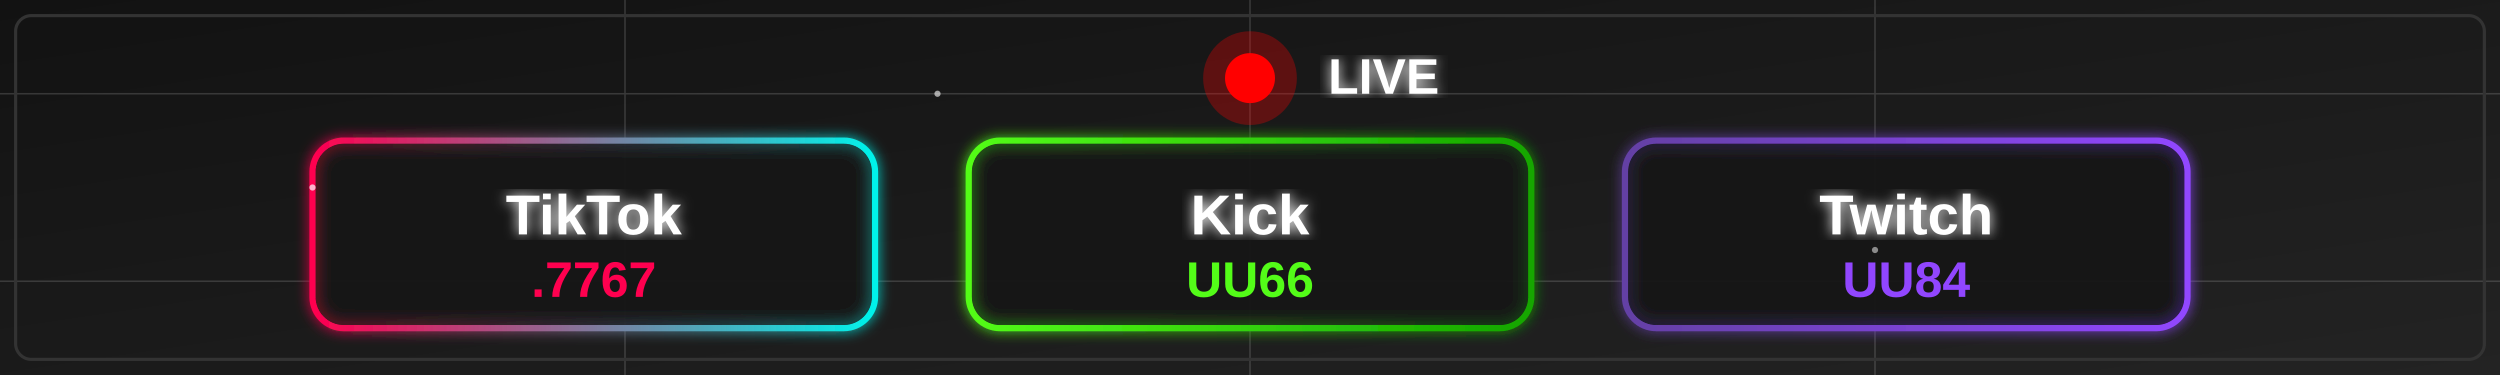
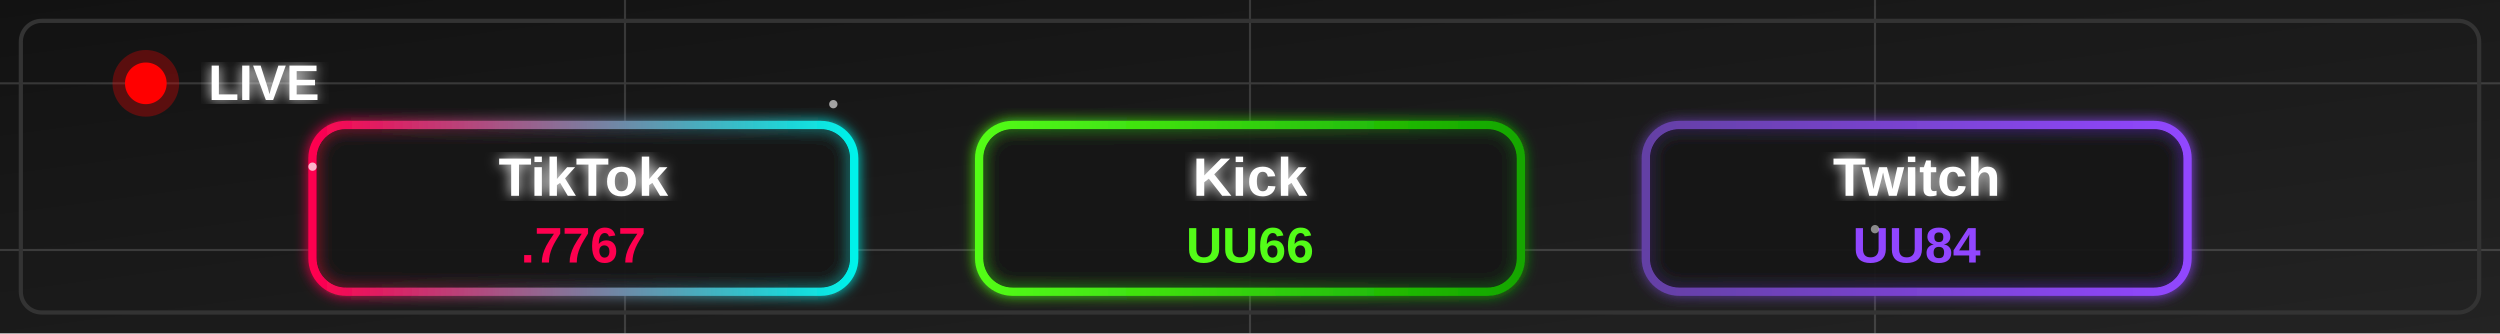
- <svg xmlns="http://www.w3.org/2000/svg" viewBox="0 0 800 120" width="800" height="120">
+ <svg xmlns="http://www.w3.org/2000/svg" viewBox="0 0 600 80" width="600" height="80">
  <defs>
    <linearGradient id="bgGradient" x1="0%" y1="0%" x2="100%" y2="100%">
      <stop offset="0%" style="stop-color:#121212;stop-opacity:1" />
      <stop offset="100%" style="stop-color:#232323;stop-opacity:1" />
    </linearGradient>
    <filter id="softGlow" x="-10%" y="-10%" width="120%" height="120%">
-       <feGaussianBlur stdDeviation="2" result="blur" />
+       <feGaussianBlur stdDeviation="1.5" result="blur" />
      <feComposite in="SourceGraphic" in2="blur" operator="over" />
    </filter>
    <linearGradient id="tiktokGradient" x1="0%" y1="0%" x2="100%" y2="0%">
      <stop offset="0%" style="stop-color:#FF004F;stop-opacity:1" />
      <stop offset="100%" style="stop-color:#00F2EA;stop-opacity:1" />
    </linearGradient>
    <linearGradient id="kickGradient" x1="0%" y1="0%" x2="100%" y2="0%">
      <stop offset="0%" style="stop-color:#53fc18;stop-opacity:1" />
      <stop offset="100%" style="stop-color:#12a600;stop-opacity:1" />
    </linearGradient>
    <linearGradient id="twitchGradient" x1="0%" y1="0%" x2="100%" y2="0%">
      <stop offset="0%" style="stop-color:#6441a5;stop-opacity:1" />
      <stop offset="100%" style="stop-color:#9146ff;stop-opacity:1" />
    </linearGradient>
    <clipPath id="frameClip">
-       <rect x="5" y="5" width="790" height="110" rx="5" />
+       <rect x="5" y="5" width="590" height="70" rx="5" />
    </clipPath>
  </defs>
-   <rect x="0" y="0" width="800" height="120" fill="url(#bgGradient)" />
+   <rect x="0" y="0" width="600" height="80" fill="url(#bgGradient)" />
  <g opacity="0.15">
-     <line x1="0" y1="30" x2="800" y2="30" stroke="#ffffff" stroke-width="0.5" />
-     <line x1="0" y1="90" x2="800" y2="90" stroke="#ffffff" stroke-width="0.5" />
-     <line x1="200" y1="0" x2="200" y2="120" stroke="#ffffff" stroke-width="0.5" />
-     <line x1="400" y1="0" x2="400" y2="120" stroke="#ffffff" stroke-width="0.5" />
-     <line x1="600" y1="0" x2="600" y2="120" stroke="#ffffff" stroke-width="0.5" />
+     <line x1="0" y1="20" x2="600" y2="20" stroke="#ffffff" stroke-width="0.5" />
+     <line x1="0" y1="60" x2="600" y2="60" stroke="#ffffff" stroke-width="0.5" />
+     <line x1="150" y1="0" x2="150" y2="80" stroke="#ffffff" stroke-width="0.5" />
+     <line x1="300" y1="0" x2="300" y2="80" stroke="#ffffff" stroke-width="0.5" />
+     <line x1="450" y1="0" x2="450" y2="80" stroke="#ffffff" stroke-width="0.5" />
  </g>
  <g clip-path="url(#frameClip)">
-     <g transform="translate(400, 25)">
-       <circle cx="0" cy="0" r="15" fill="#ff0000" opacity="0.3">
-         <animate attributeName="r" values="15;17;15" dur="2s" repeatCount="indefinite" />
+     <g transform="translate(35, 20)">
+       <circle cx="0" cy="0" r="8" fill="#ff0000" opacity="0.3">
+         <animate attributeName="r" values="8;10;8" dur="2s" repeatCount="indefinite" />
        <animate attributeName="opacity" values="0.3;0.5;0.3" dur="2s" repeatCount="indefinite" />
      </circle>
-       <circle cx="0" cy="0" r="8" fill="#ff0000">
+       <circle cx="0" cy="0" r="5" fill="#ff0000">
        <animate attributeName="opacity" values="1;0.7;1" dur="1s" repeatCount="indefinite" />
      </circle>
-       <text x="25" y="5" font-family="Arial, sans-serif" font-size="16" font-weight="bold" text-anchor="start" fill="#ffffff" filter="url(#softGlow)">LIVE</text>
+       <text x="15" y="4" font-family="Arial, sans-serif" font-size="12" font-weight="bold" text-anchor="start" fill="#ffffff" filter="url(#softGlow)">LIVE</text>
    </g>
    <g id="platformContainer">
      <g id="tiktokCard">
-         <rect x="100" y="45" width="180" height="60" rx="10" fill="rgba(20,20,20,0.8)" stroke="url(#tiktokGradient)" stroke-width="2" filter="url(#softGlow)" />
-         <text x="190" y="75" font-family="Arial, sans-serif" font-size="18" font-weight="bold" text-anchor="middle" fill="#ffffff" filter="url(#softGlow)">TikTok</text>
-         <text x="190" y="95" font-family="Arial, sans-serif" font-size="16" font-weight="bold" text-anchor="middle" fill="#FF004F">.7767</text>
-         <animateTransform attributeName="transform" type="translate" values="0,0; 50,0; 0,0; -50,0; 0,0" dur="20s" repeatCount="indefinite" additive="sum" />
+         <rect x="75" y="30" width="130" height="40" rx="8" fill="rgba(20,20,20,0.8)" stroke="url(#tiktokGradient)" stroke-width="2" filter="url(#softGlow)" />
+         <text x="140" y="47" font-family="Arial, sans-serif" font-size="13" font-weight="bold" text-anchor="middle" fill="#ffffff" filter="url(#softGlow)">TikTok</text>
+         <text x="140" y="63" font-family="Arial, sans-serif" font-size="12" font-weight="bold" text-anchor="middle" fill="#FF004F">.7767</text>
+         <animateTransform attributeName="transform" type="translate" values="0,0; 30,0; 0,0; -30,0; 0,0" dur="20s" repeatCount="indefinite" additive="sum" />
      </g>
      <g id="kickCard">
-         <rect x="310" y="45" width="180" height="60" rx="10" fill="rgba(20,20,20,0.8)" stroke="url(#kickGradient)" stroke-width="2" filter="url(#softGlow)" />
-         <text x="400" y="75" font-family="Arial, sans-serif" font-size="18" font-weight="bold" text-anchor="middle" fill="#ffffff" filter="url(#softGlow)">Kick</text>
-         <text x="400" y="95" font-family="Arial, sans-serif" font-size="16" font-weight="bold" text-anchor="middle" fill="#53fc18">UU66</text>
-         <animateTransform attributeName="transform" type="translate" values="0,0; -50,0; 0,0; 50,0; 0,0" dur="20s" repeatCount="indefinite" additive="sum" />
+         <rect x="235" y="30" width="130" height="40" rx="8" fill="rgba(20,20,20,0.8)" stroke="url(#kickGradient)" stroke-width="2" filter="url(#softGlow)" />
+         <text x="300" y="47" font-family="Arial, sans-serif" font-size="13" font-weight="bold" text-anchor="middle" fill="#ffffff" filter="url(#softGlow)">Kick</text>
+         <text x="300" y="63" font-family="Arial, sans-serif" font-size="12" font-weight="bold" text-anchor="middle" fill="#53fc18">UU66</text>
+         <animateTransform attributeName="transform" type="translate" values="0,0; -30,0; 0,0; 30,0; 0,0" dur="20s" repeatCount="indefinite" additive="sum" />
      </g>
      <g id="twitchCard">
-         <rect x="520" y="45" width="180" height="60" rx="10" fill="rgba(20,20,20,0.8)" stroke="url(#twitchGradient)" stroke-width="2" filter="url(#softGlow)" />
-         <text x="610" y="75" font-family="Arial, sans-serif" font-size="18" font-weight="bold" text-anchor="middle" fill="#ffffff" filter="url(#softGlow)">Twitch</text>
-         <text x="610" y="95" font-family="Arial, sans-serif" font-size="16" font-weight="bold" text-anchor="middle" fill="#9146ff">UU84</text>
-         <animateTransform attributeName="transform" type="translate" values="0,0; 50,0; 0,0; -50,0; 0,0" dur="15s" repeatCount="indefinite" additive="sum" />
+         <rect x="395" y="30" width="130" height="40" rx="8" fill="rgba(20,20,20,0.8)" stroke="url(#twitchGradient)" stroke-width="2" filter="url(#softGlow)" />
+         <text x="460" y="47" font-family="Arial, sans-serif" font-size="13" font-weight="bold" text-anchor="middle" fill="#ffffff" filter="url(#softGlow)">Twitch</text>
+         <text x="460" y="63" font-family="Arial, sans-serif" font-size="12" font-weight="bold" text-anchor="middle" fill="#9146ff">UU84</text>
+         <animateTransform attributeName="transform" type="translate" values="0,0; 30,0; 0,0; -30,0; 0,0" dur="15s" repeatCount="indefinite" additive="sum" />
      </g>
    </g>
    <g>
-       <circle cx="100" cy="60" r="1" fill="#ffffff" opacity="0.7">
-         <animate attributeName="cx" values="100;700;100" dur="25s" repeatCount="indefinite" />
-         <animate attributeName="cy" values="60;80;60" dur="25s" repeatCount="indefinite" />
+       <circle cx="75" cy="40" r="1" fill="#ffffff" opacity="0.7">
+         <animate attributeName="cx" values="75;500;75" dur="25s" repeatCount="indefinite" />
+         <animate attributeName="cy" values="40;60;40" dur="25s" repeatCount="indefinite" />
        <animate attributeName="opacity" values="0.7;0.3;0.7" dur="25s" repeatCount="indefinite" />
      </circle>
-       <circle cx="300" cy="30" r="1" fill="#ffffff" opacity="0.6">
-         <animate attributeName="cx" values="300;500;300" dur="20s" repeatCount="indefinite" />
-         <animate attributeName="cy" values="30;90;30" dur="20s" repeatCount="indefinite" />
+       <circle cx="200" cy="25" r="1" fill="#ffffff" opacity="0.6">
+         <animate attributeName="cx" values="200;400;200" dur="20s" repeatCount="indefinite" />
+         <animate attributeName="cy" values="25;60;25" dur="20s" repeatCount="indefinite" />
        <animate attributeName="opacity" values="0.6;0.2;0.6" dur="20s" repeatCount="indefinite" />
      </circle>
-       <circle cx="600" cy="80" r="1" fill="#ffffff" opacity="0.5">
-         <animate attributeName="cx" values="600;200;600" dur="30s" repeatCount="indefinite" />
-         <animate attributeName="cy" values="80;40;80" dur="30s" repeatCount="indefinite" />
+       <circle cx="450" cy="55" r="1" fill="#ffffff" opacity="0.5">
+         <animate attributeName="cx" values="450;150;450" dur="30s" repeatCount="indefinite" />
+         <animate attributeName="cy" values="55;30;55" dur="30s" repeatCount="indefinite" />
        <animate attributeName="opacity" values="0.5;0.1;0.5" dur="30s" repeatCount="indefinite" />
      </circle>
    </g>
  </g>
-   <rect x="5" y="5" width="790" height="110" rx="5" fill="none" stroke="#333333" stroke-width="1" />
+   <rect x="5" y="5" width="590" height="70" rx="5" fill="none" stroke="#333333" stroke-width="1" />
</svg>
